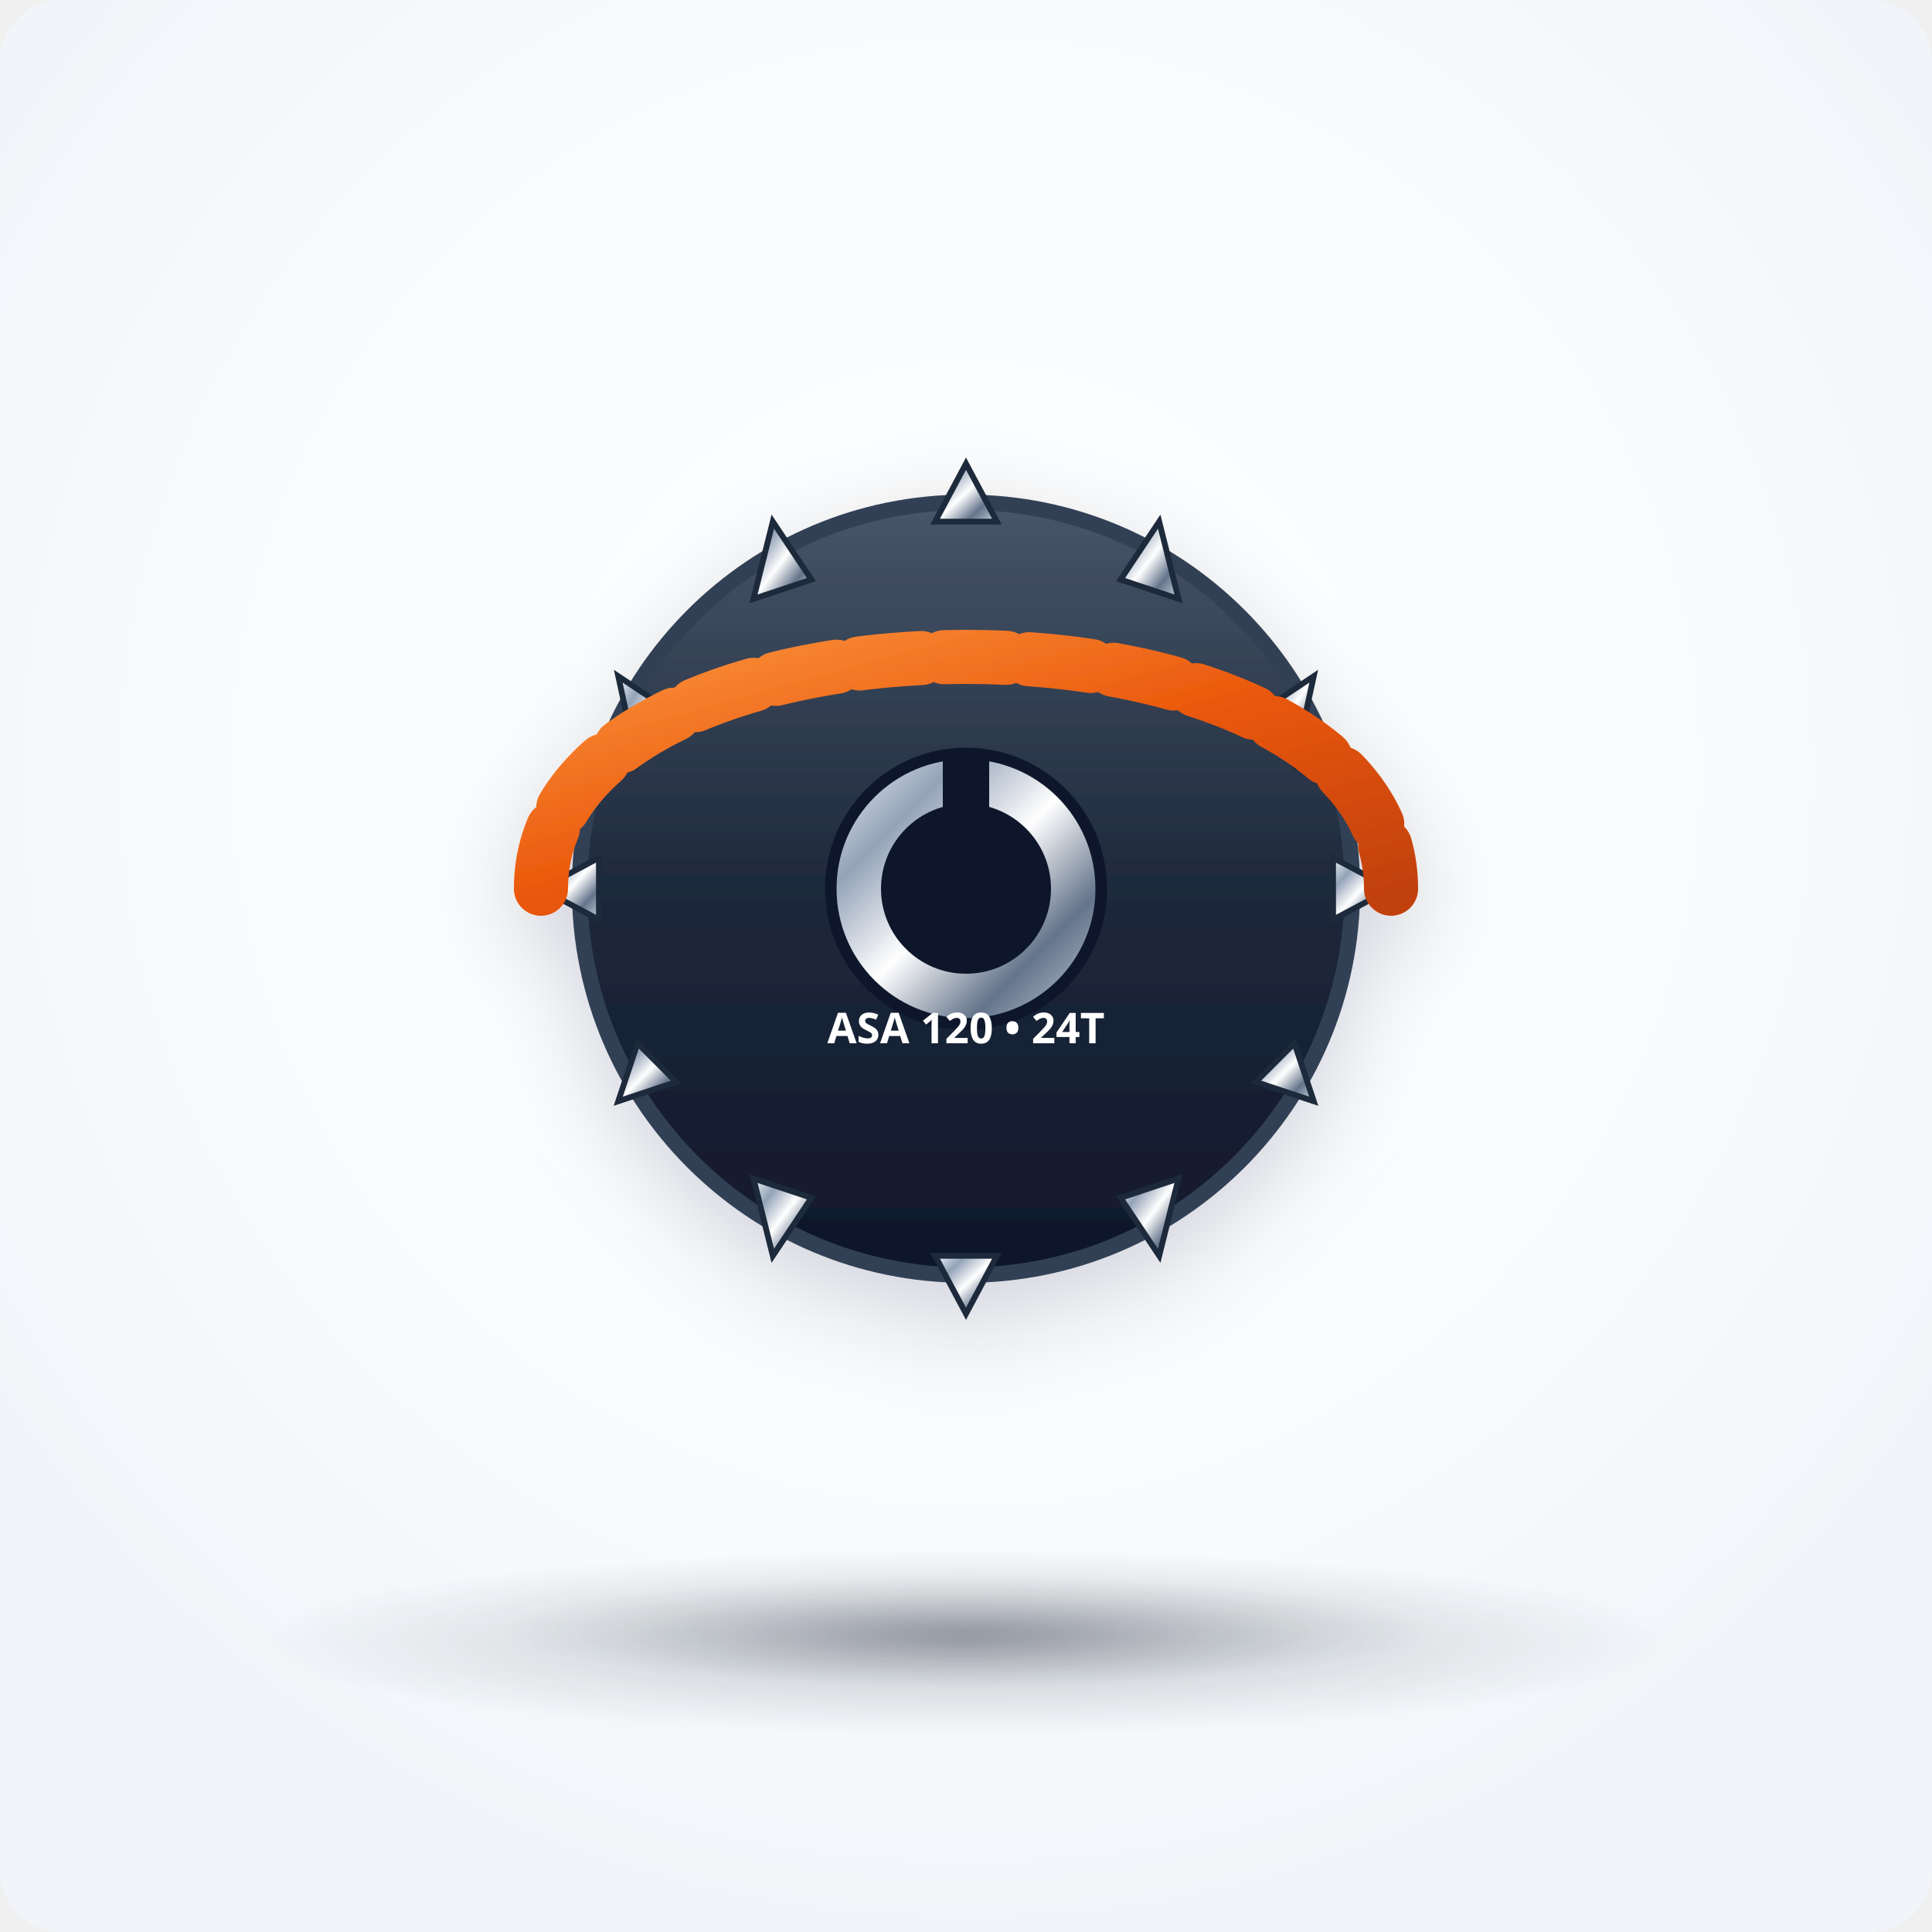
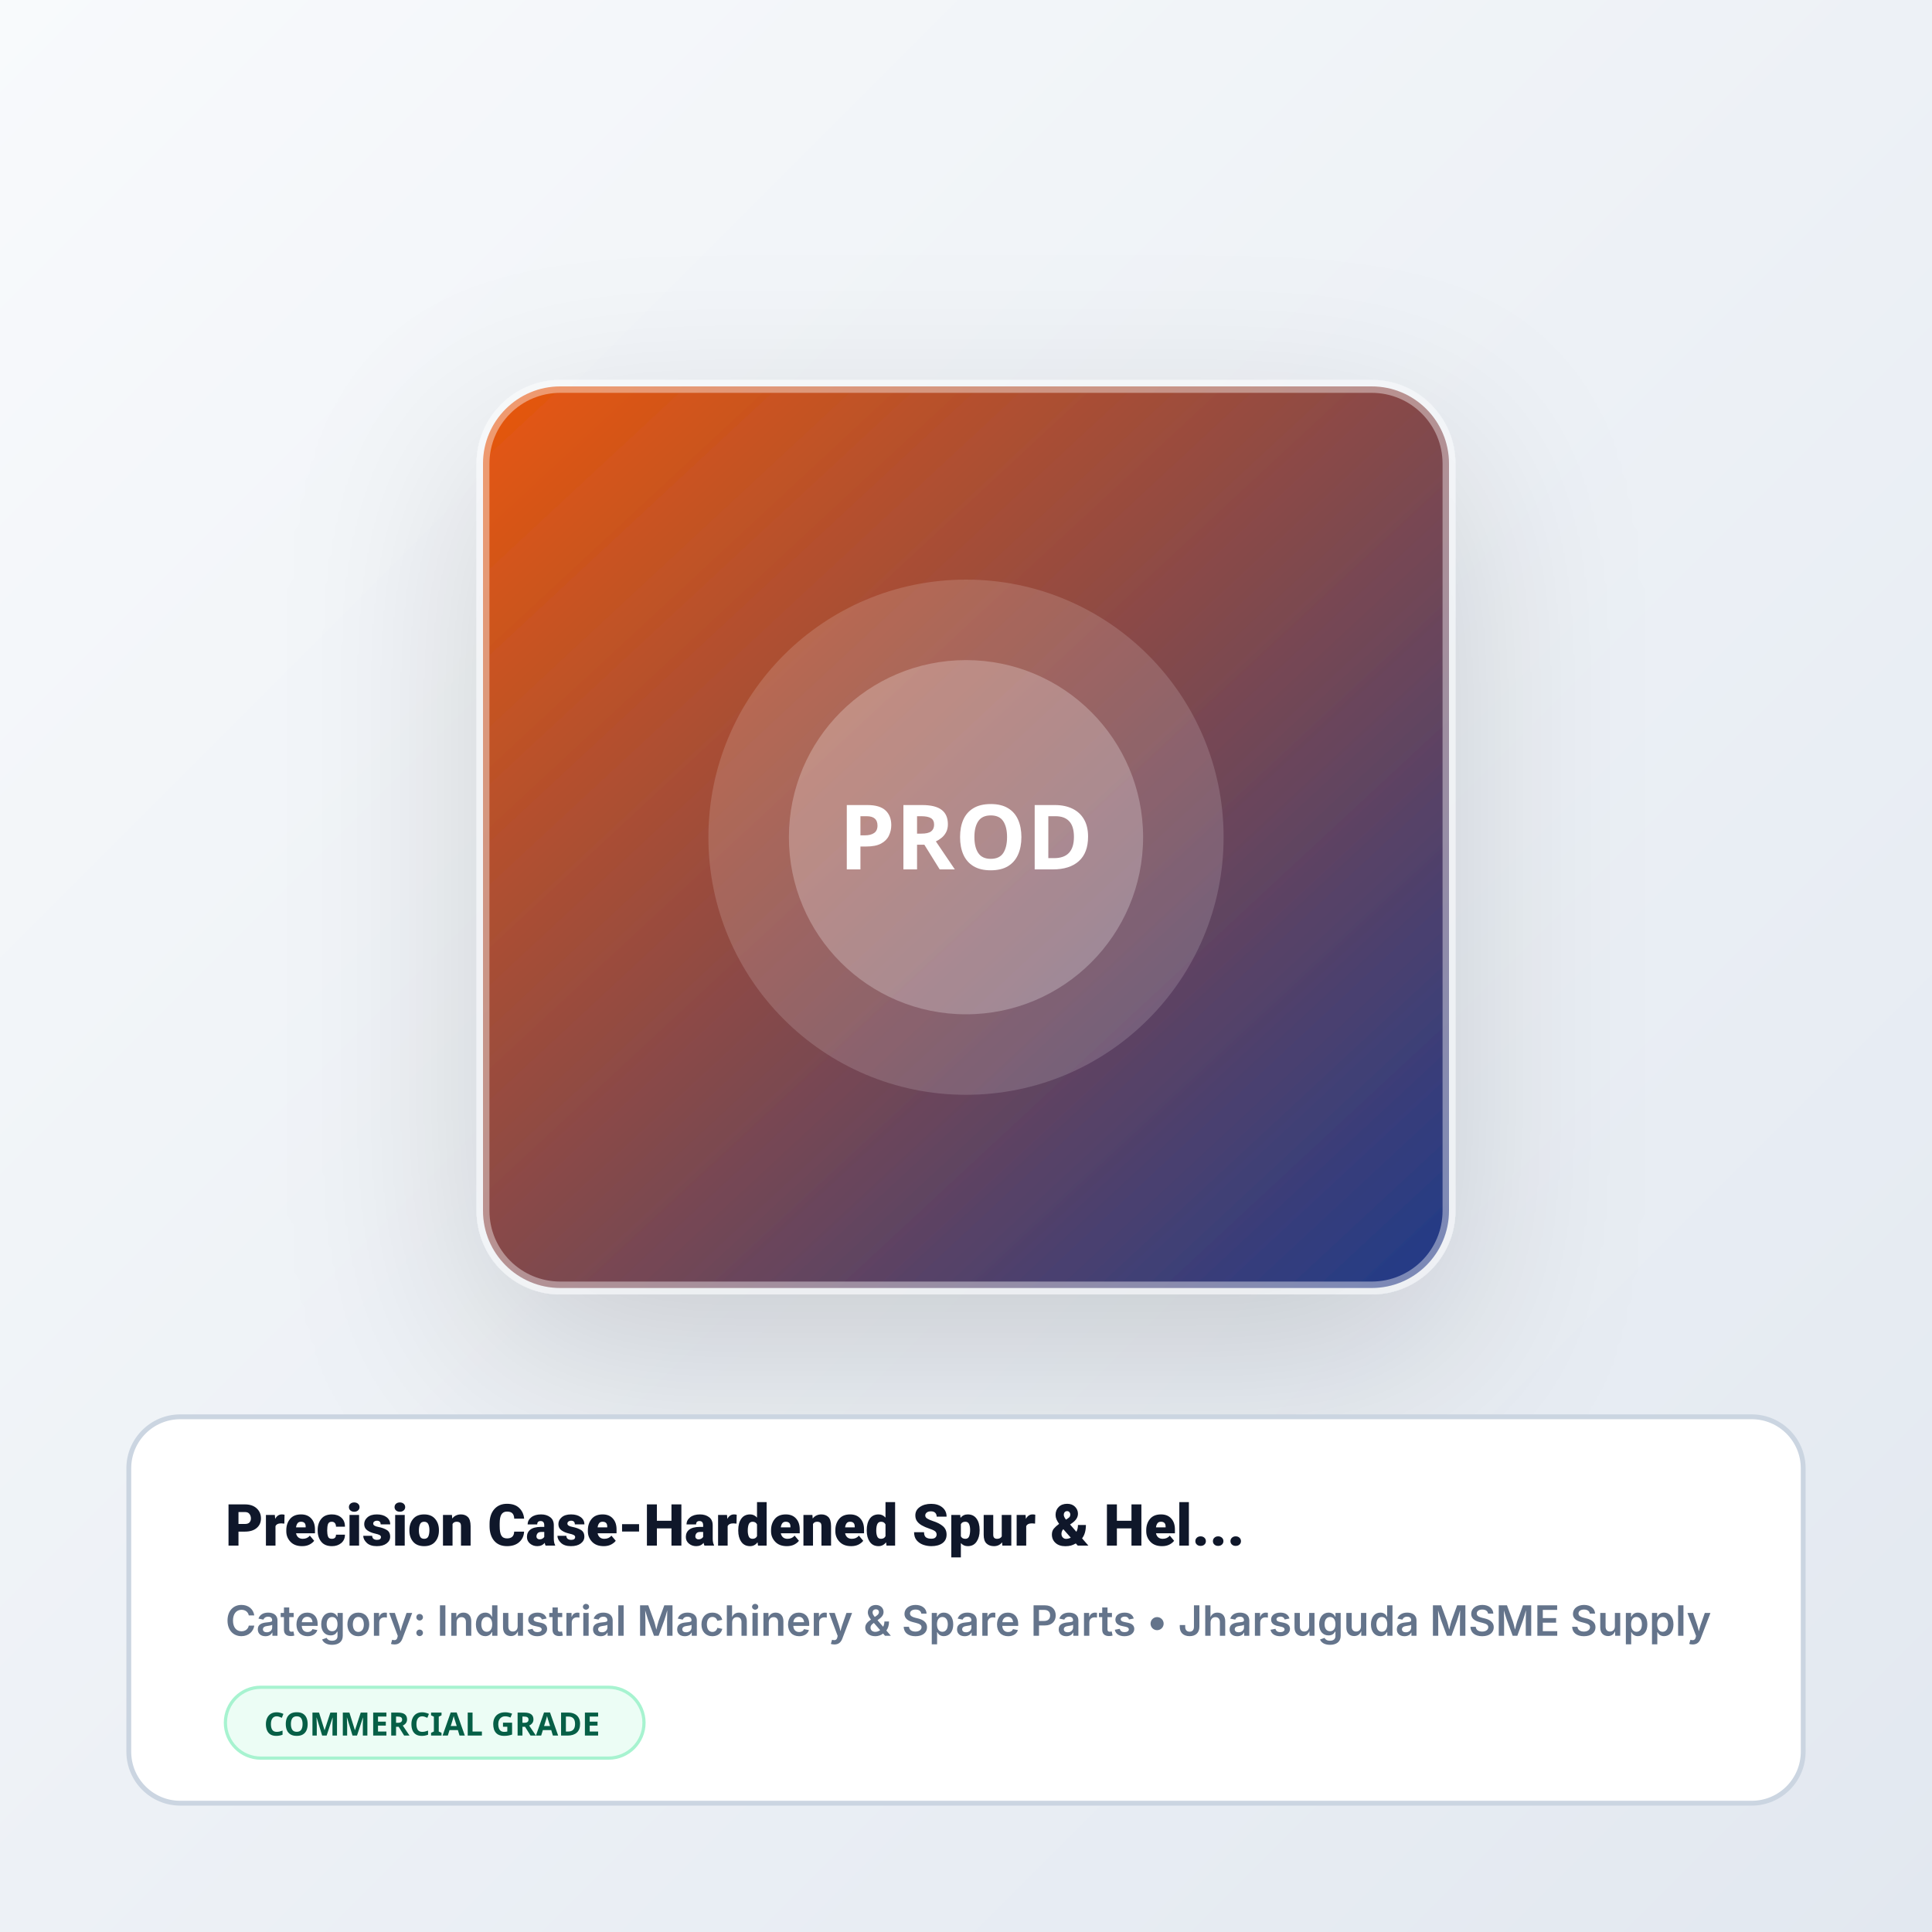
- <svg xmlns="http://www.w3.org/2000/svg" viewBox="0 0 500 500" width="500" height="500">
+ <svg xmlns="http://www.w3.org/2000/svg" viewBox="0 0 600 600" width="600" height="600">
  <defs>
-     <radialGradient id="studioBg" cx="50%" cy="40%" r="60%">
-       <stop offset="0%" stop-color="#ffffff" />
-       <stop offset="70%" stop-color="#f8fafc" />
-       <stop offset="100%" stop-color="#f1f5f9" />
-     </radialGradient>
-     <radialGradient id="contactShadow" cx="50%" cy="50%" r="50%">
-       <stop offset="0%" stop-color="rgba(15, 23, 42, 0.28)" />
-       <stop offset="50%" stop-color="rgba(15, 23, 42, 0.12)" />
-       <stop offset="100%" stop-color="rgba(15, 23, 42, 0)" />
-     </radialGradient>
-     <linearGradient id="chromeGrad" x1="0%" y1="0%" x2="100%" y2="100%">
-       <stop offset="0%" stop-color="#f1f5f9" />
-       <stop offset="25%" stop-color="#94a3b8" />
-       <stop offset="50%" stop-color="#ffffff" />
-       <stop offset="75%" stop-color="#64748b" />
-       <stop offset="100%" stop-color="#cbd5e1" />
+     <linearGradient id="pbg" x1="0%" y1="0%" x2="100%" y2="100%">
+       <stop offset="0%" stop-color="#f8fafc" />
+       <stop offset="100%" stop-color="#e2e8f0" />
    </linearGradient>
-     <linearGradient id="copperGrad" x1="0%" y1="0%" x2="100%" y2="100%">
-       <stop offset="0%" stop-color="#fdba74" />
-       <stop offset="35%" stop-color="#ea580c" />
-       <stop offset="70%" stop-color="#fed7aa" />
-       <stop offset="100%" stop-color="#c2410c" />
+     <linearGradient id="pgrad" x1="0%" y1="0%" x2="100%" y2="100%">
+       <stop offset="0%" stop-color="#ea580c" />
+       <stop offset="100%" stop-color="#1e3a8a" />
    </linearGradient>
-     <linearGradient id="darkMetal" x1="0%" y1="0%" x2="0%" y2="100%">
-       <stop offset="0%" stop-color="#475569" />
-       <stop offset="50%" stop-color="#1e293b" />
-       <stop offset="100%" stop-color="#0f172a" />
-     </linearGradient>
-     <linearGradient id="toolBlue" x1="0%" y1="0%" x2="100%" y2="100%">
-       <stop offset="0%" stop-color="#38bdf8" />
-       <stop offset="40%" stop-color="#0284c7" />
-       <stop offset="100%" stop-color="#0369a1" />
-     </linearGradient>
-     <linearGradient id="safetyOrange" x1="0%" y1="0%" x2="100%" y2="100%">
-       <stop offset="0%" stop-color="#fb923c" />
-       <stop offset="50%" stop-color="#ea580c" />
-       <stop offset="100%" stop-color="#c2410c" />
-     </linearGradient>
-     <linearGradient id="dangerRed" x1="0%" y1="0%" x2="100%" y2="100%">
-       <stop offset="0%" stop-color="#f87171" />
-       <stop offset="50%" stop-color="#dc2626" />
-       <stop offset="100%" stop-color="#991b1b" />
-     </linearGradient>
-     <linearGradient id="cautionYellow" x1="0%" y1="0%" x2="100%" y2="100%">
-       <stop offset="0%" stop-color="#fde047" />
-       <stop offset="40%" stop-color="#eab308" />
-       <stop offset="100%" stop-color="#ca8a04" />
-     </linearGradient>
-     <filter id="softGlow" x="-20%" y="-20%" width="140%" height="140%">
-       <feDropShadow dx="0" dy="8" stdDeviation="12" flood-color="#0f172a" flood-opacity="0.16" />
-     </filter>
  </defs>
-   <rect width="500" height="500" rx="16" fill="url(#studioBg)" />
-   <ellipse cx="250" cy="425" rx="180" ry="24" fill="url(#contactShadow)" />
-   <ellipse cx="250" cy="422" rx="120" ry="14" fill="url(#contactShadow)" opacity="0.8" />
-   <g filter="url(#softGlow)">
-     <g transform="translate(90, 70)">
-       <circle cx="160" cy="160" r="100" fill="url(#darkMetal)" stroke="#334155" stroke-width="4" />
-       <g fill="url(#chromeGrad)" stroke="#1e293b" stroke-width="1.5">
-         <polygon points="160,50 152,65 168,65" />
-         <polygon points="210,65 200,80 215,85" />
-         <polygon points="250,105 235,115 245,128" />
-         <polygon points="270,160 255,152 255,168" />
-         <polygon points="250,215 245,200 235,210" />
-         <polygon points="210,255 200,240 215,235" />
-         <polygon points="160,270 152,255 168,255" />
-         <polygon points="110,255 120,240 105,235" />
-         <polygon points="70,215 75,200 85,210" />
-         <polygon points="50,160 65,152 65,168" />
-         <polygon points="70,105 85,115 75,128" />
-         <polygon points="110,65 120,80 105,85" />
-       </g>
-       <circle cx="160" cy="160" r="35" fill="url(#chromeGrad)" stroke="#0f172a" stroke-width="3" />
-       <rect x="154" y="125" width="12" height="15" fill="#0f172a" />
-       <circle cx="160" cy="160" r="22" fill="#0f172a" />
-       <path d="M50 160 C50 80 270 80 270 160" fill="none" stroke="url(#safetyOrange)" stroke-width="14" stroke-linecap="round" stroke-dasharray="16,6" />
-       <text x="160" y="200" font-family="sans-serif" font-size="11" font-weight="900" fill="#ffffff" text-anchor="middle">ASA 120 • 24T</text>
-     </g>
+   <rect width="600" height="600" fill="url(#pbg)" />
+   <g transform="translate(150, 120)">
+     <rect width="300" height="280" rx="24" fill="url(#pgrad)" stroke="rgba(255,255,255,0.4)" stroke-width="4" filter="drop-shadow(0 20px 30px rgba(0,0,0,0.15))" />
+     <circle cx="150" cy="140" r="80" fill="rgba(255,255,255,0.15)" />
+     <circle cx="150" cy="140" r="55" fill="rgba(255,255,255,0.25)" />
+     <text x="150" y="150" font-family="sans-serif" font-size="28" font-weight="900" text-anchor="middle" fill="#ffffff">PROD</text>
+   </g>
+   <rect x="40" y="440" width="520" height="120" rx="16" fill="#ffffff" stroke="#cbd5e1" stroke-width="1.5" />
+   <text x="70" y="480" font-family="-apple-system, BlinkMacSystemFont, 'Segoe UI', Roboto, sans-serif" font-size="18" font-weight="900" fill="#0f172a">
+     Precision Case-Hardened Spur &amp; Hel...
+   </text>
+   <text x="70" y="508" font-family="-apple-system, BlinkMacSystemFont, sans-serif" font-size="13" font-weight="600" fill="#64748b">
+     Category: Industrial Machinery &amp; Spare Parts • Jharsuguda MSME Supply
+   </text>
+   <g transform="translate(70, 524)">
+     <rect width="130" height="22" rx="11" fill="#ecfdf5" stroke="#a7f3d0" />
+     <text x="12" y="15" font-family="sans-serif" font-size="10" font-weight="800" fill="#065f46">COMMERCIAL GRADE</text>
  </g>
</svg>
